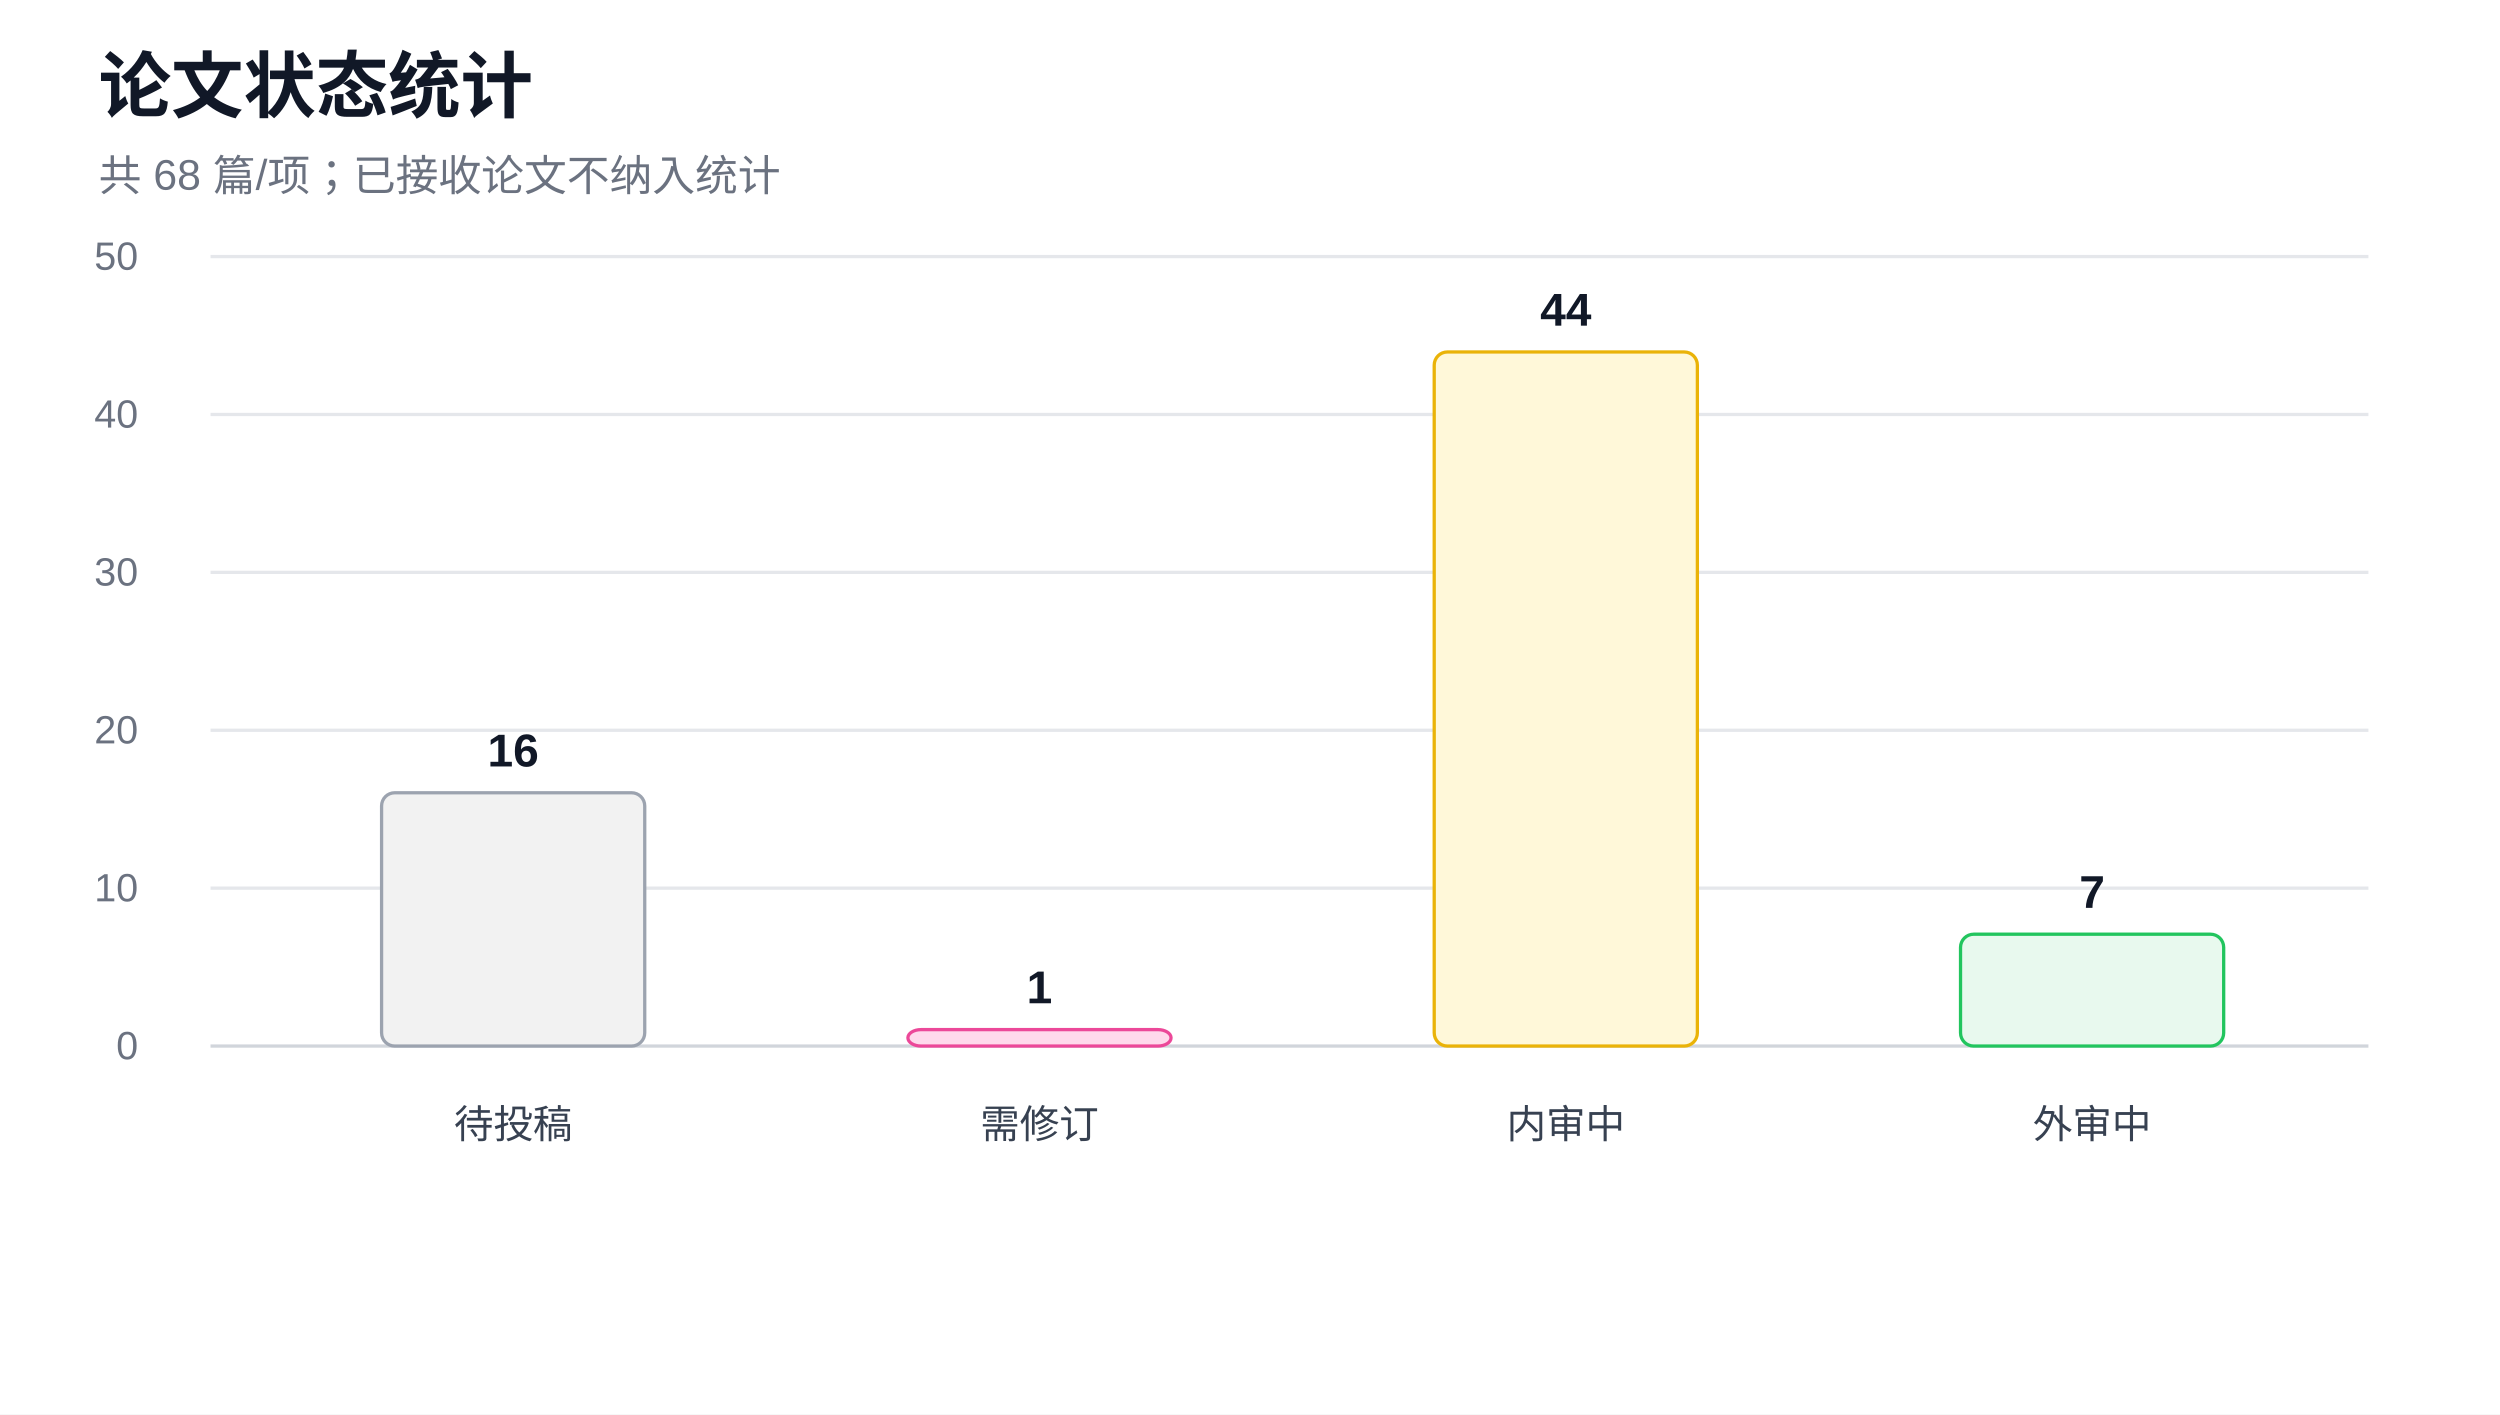
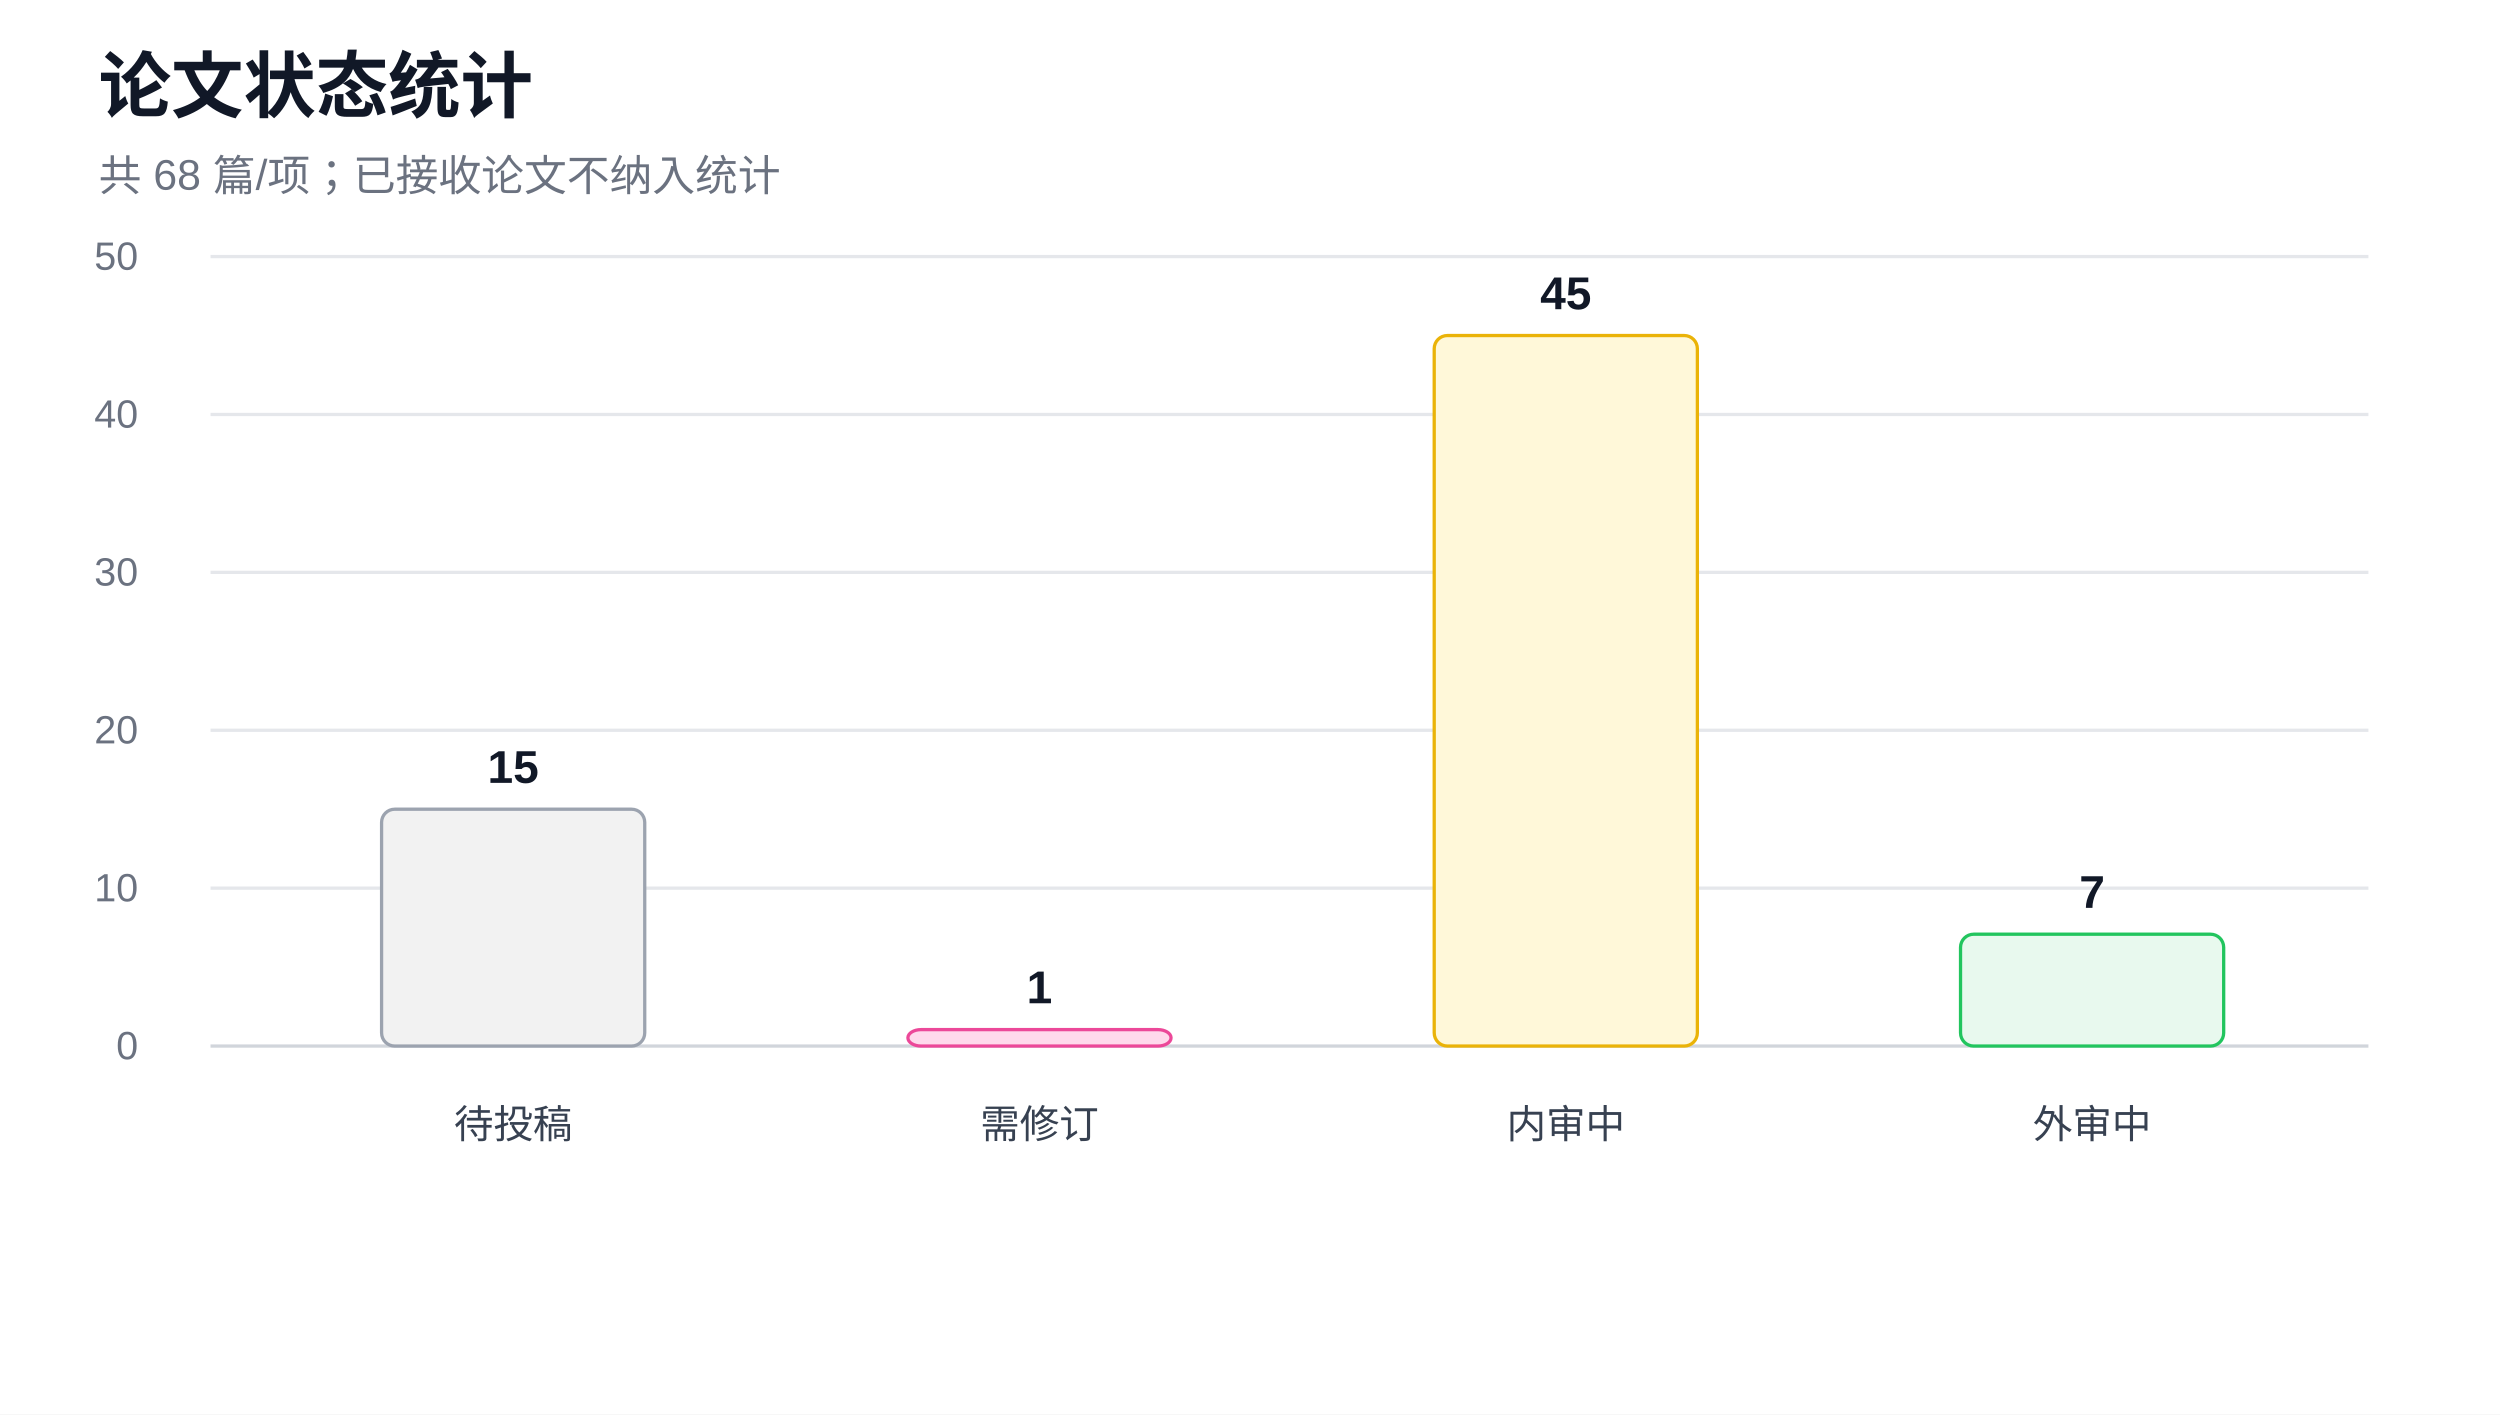
<svg xmlns="http://www.w3.org/2000/svg" width="760" height="430" viewBox="0 0 760 430" role="img" aria-labelledby="title desc">
  <rect width="760" height="430" fill="#ffffff" />
  <text x="30" y="34" fill="#111827" font-family="Arial, Microsoft YaHei, sans-serif" font-size="22" font-weight="700">论文状态统计</text>
  <text x="30" y="58" fill="#6b7280" font-family="Arial, Microsoft YaHei, sans-serif" font-size="13">共 68 篇/项；已接收论文不纳入统计</text>
  <g font-family="Arial, Microsoft YaHei, sans-serif" font-size="12" fill="#6b7280">
    <line x1="64" y1="318" x2="720" y2="318" stroke="#d1d5db" stroke-width="1" />
    <line x1="64" y1="270" x2="720" y2="270" stroke="#e5e7eb" stroke-width="1" />
    <line x1="64" y1="222" x2="720" y2="222" stroke="#e5e7eb" stroke-width="1" />
    <line x1="64" y1="174" x2="720" y2="174" stroke="#e5e7eb" stroke-width="1" />
    <line x1="64" y1="126" x2="720" y2="126" stroke="#e5e7eb" stroke-width="1" />
    <line x1="64" y1="78" x2="720" y2="78" stroke="#e5e7eb" stroke-width="1" />
    <text x="42" y="322" text-anchor="end">0</text>
    <text x="42" y="274" text-anchor="end">10</text>
    <text x="42" y="226" text-anchor="end">20</text>
    <text x="42" y="178" text-anchor="end">30</text>
    <text x="42" y="130" text-anchor="end">40</text>
    <text x="42" y="82" text-anchor="end">50</text>
  </g>
  <g font-family="Arial, Microsoft YaHei, sans-serif" font-size="14" font-weight="700" text-anchor="middle">
-     <rect x="116" y="241" width="80" height="77" rx="4" fill="#f2f2f2" stroke="#9ca3af" />
-     <text x="156" y="233" fill="#111827">16</text>
+     <rect x="116" y="246" width="80" height="72" rx="4" fill="#f2f2f2" stroke="#9ca3af" />
+     <text x="156" y="238" fill="#111827">15</text>
    <rect x="276" y="313" width="80" height="5" rx="4" fill="#ffd9ec" stroke="#ec4899" />
    <text x="316" y="305" fill="#111827">1</text>
-     <rect x="436" y="107" width="80" height="211" rx="4" fill="#fff8d9" stroke="#eab308" />
-     <text x="476" y="99" fill="#111827">44</text>
+     <rect x="436" y="102" width="80" height="216" rx="4" fill="#fff8d9" stroke="#eab308" />
+     <text x="476" y="94" fill="#111827">45</text>
    <rect x="596" y="284" width="80" height="34" rx="4" fill="#e8f9ee" stroke="#22c55e" />
    <text x="636" y="276" fill="#111827">7</text>
  </g>
  <g font-family="Arial, Microsoft YaHei, sans-serif" font-size="12" fill="#374151" text-anchor="middle">
    <text x="156" y="346">待投稿</text>
    <text x="316" y="346">需修订</text>
    <text x="476" y="346">内审中</text>
    <text x="636" y="346">外审中</text>
  </g>
</svg>
